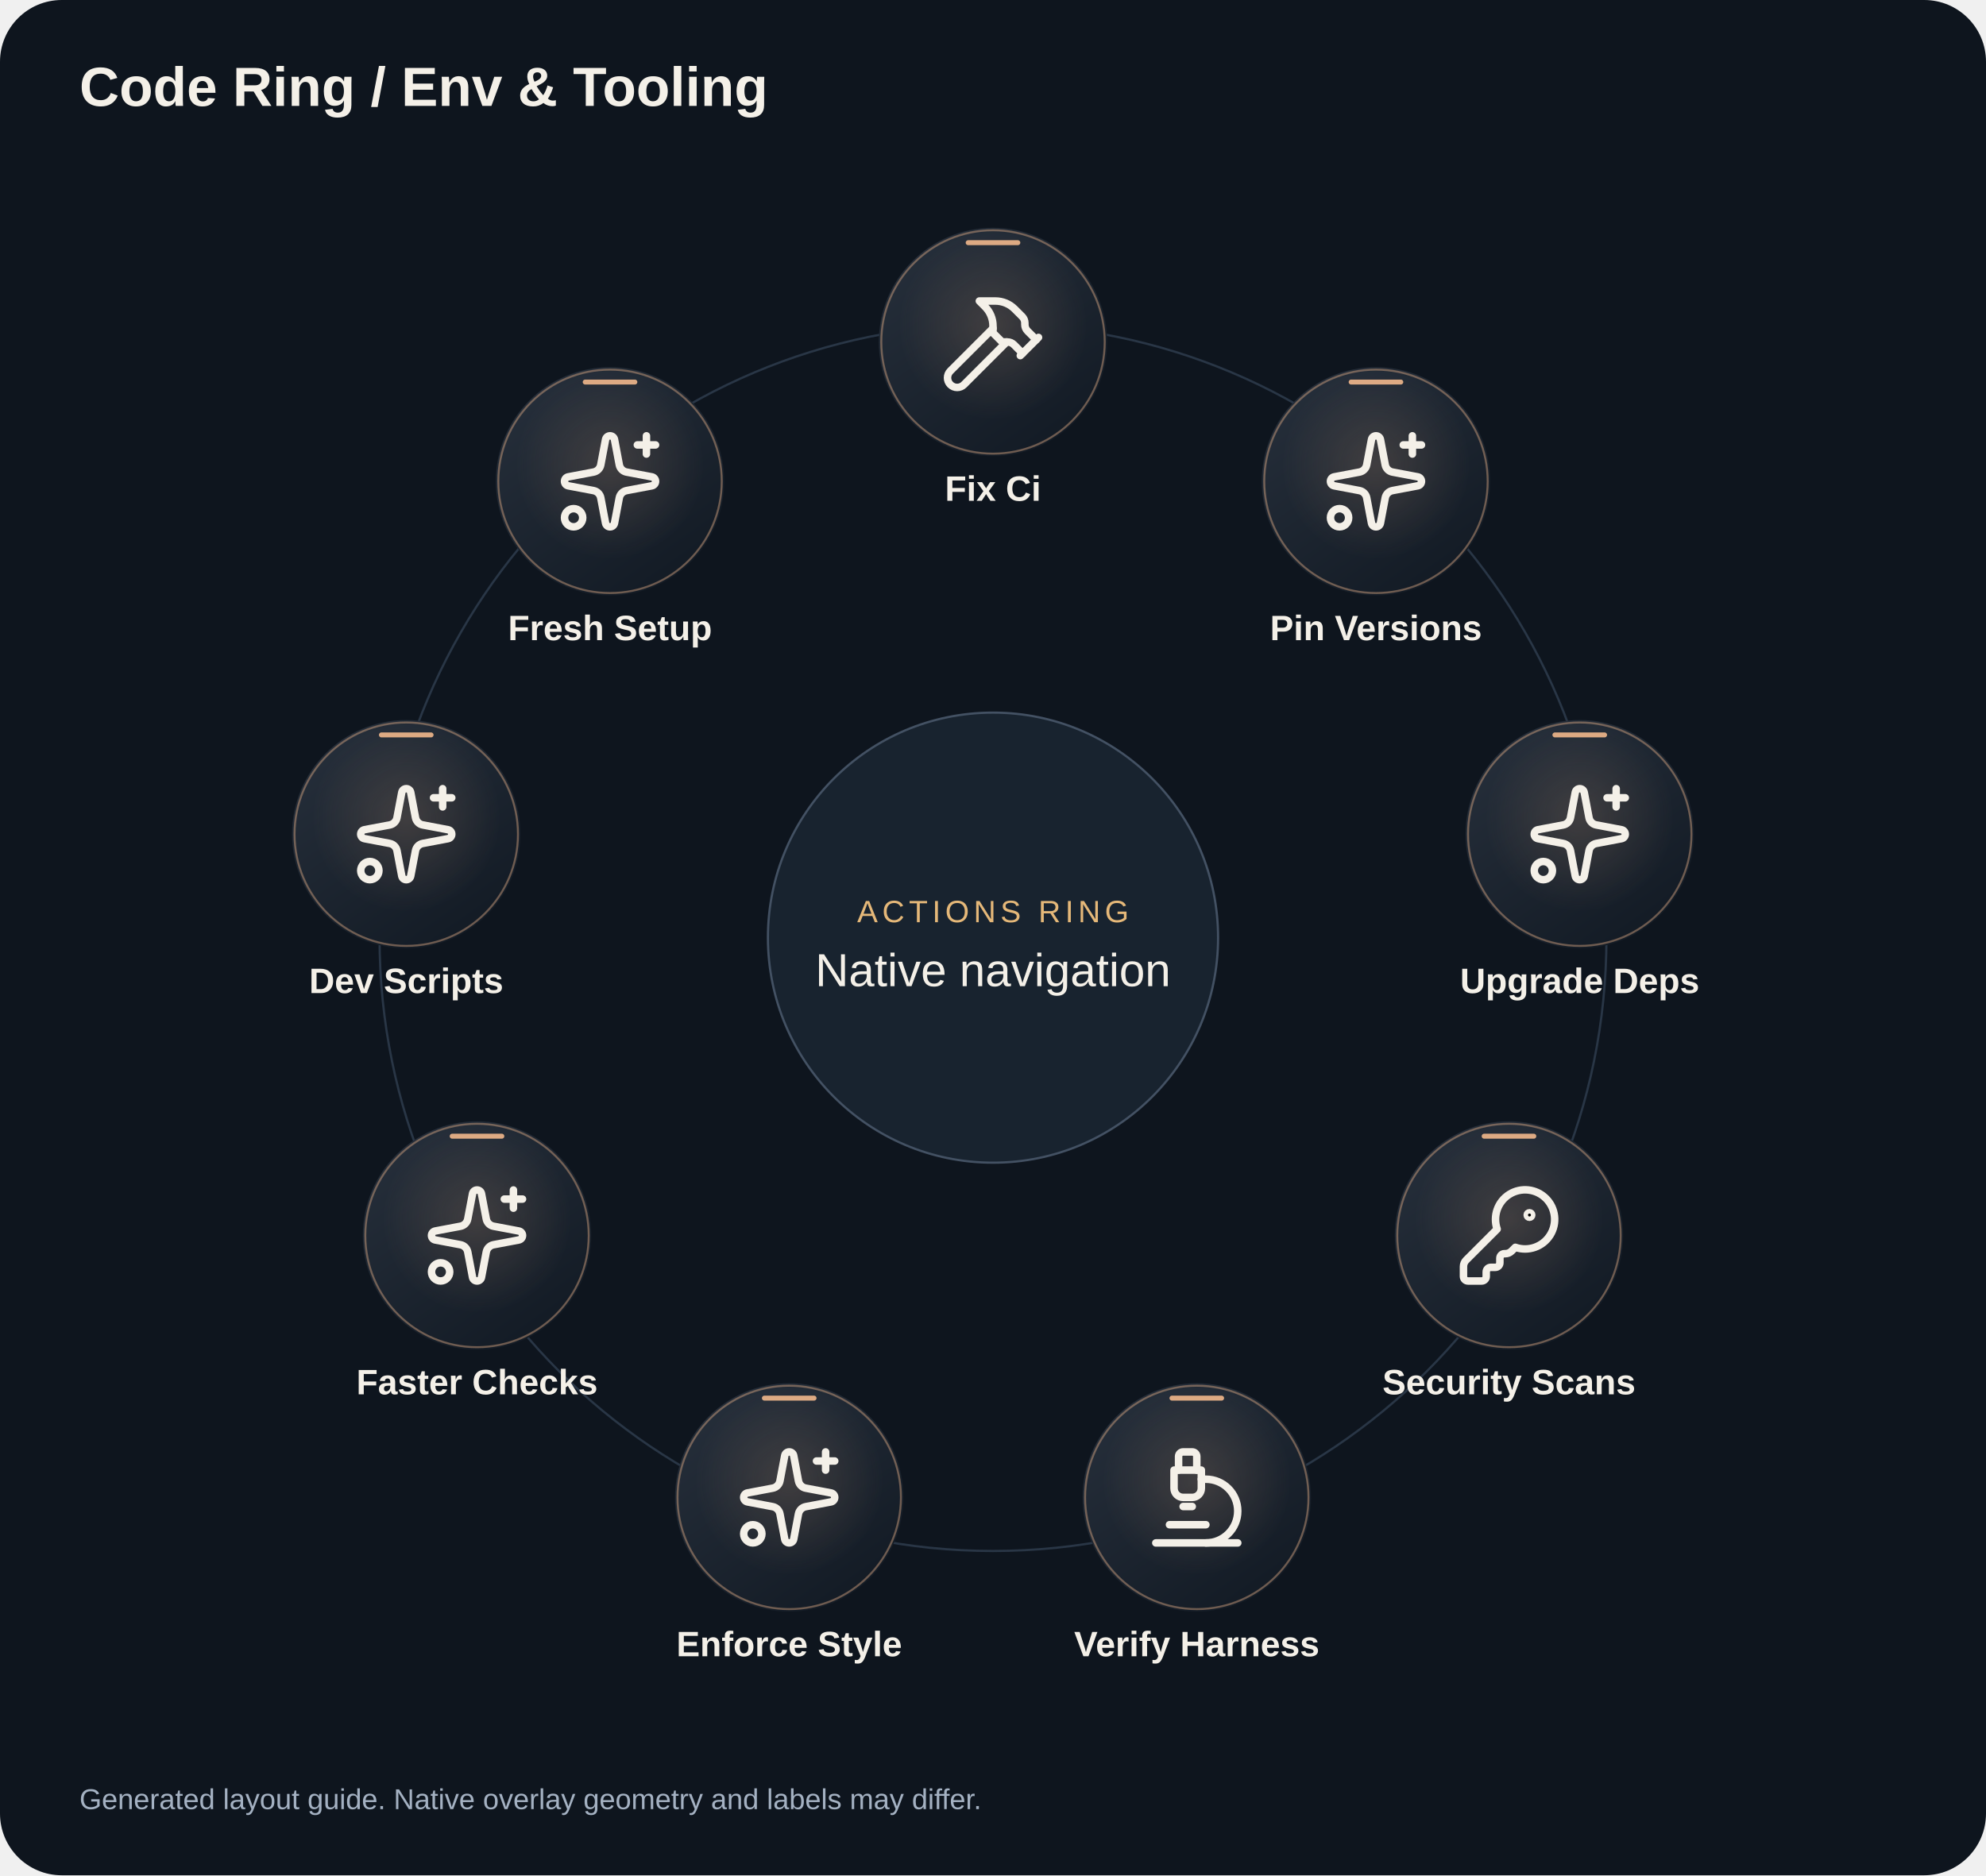
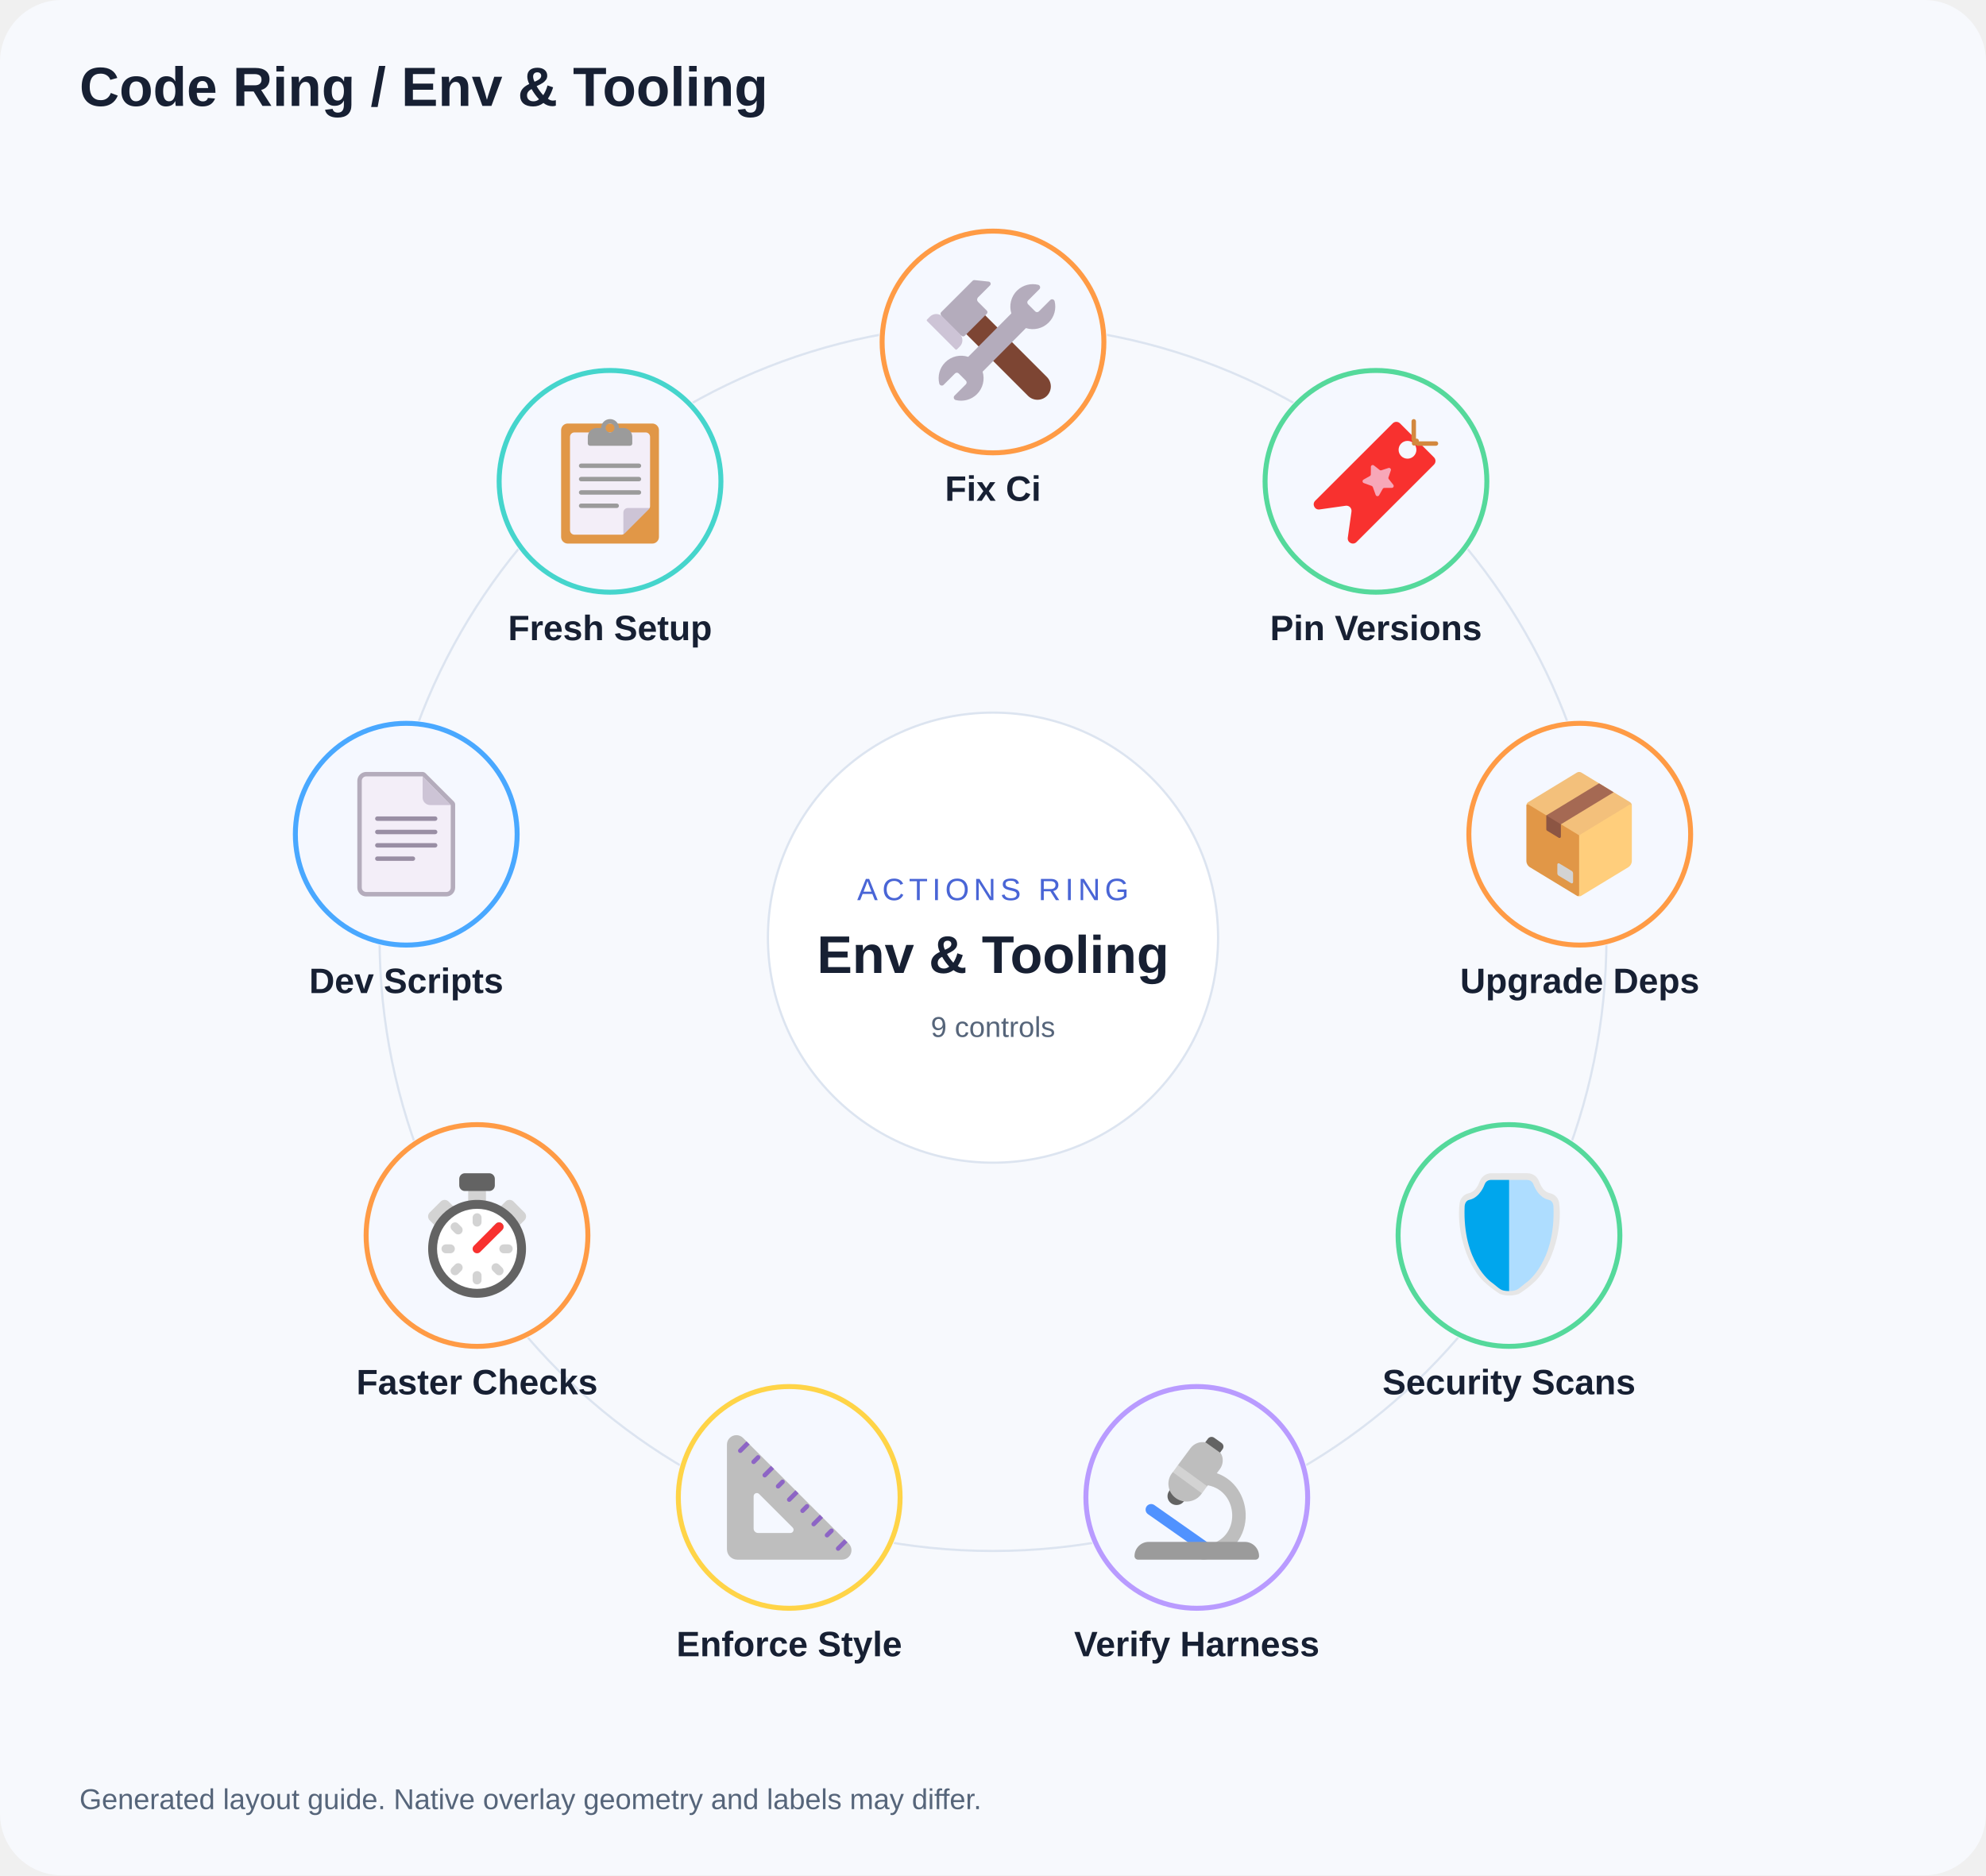
<svg xmlns="http://www.w3.org/2000/svg" width="900" height="850" viewBox="0 0 900 850">
-   <rect width="900" height="850" rx="28" fill="#0E151E" />
-   <text x="36" y="48" fill="#F4F0E8" font-family="Arial,sans-serif" font-size="25" font-weight="700">Code Ring / Env &amp; Tooling</text>
-   <circle cx="450" cy="425" r="278" fill="none" stroke="#293646" />
-   <circle cx="450" cy="425" r="102" fill="#18232F" stroke="#435163" />
-   <text x="450" y="418" text-anchor="middle" fill="#E5B879" font-family="Arial,sans-serif" font-size="14" letter-spacing="2">ACTIONS RING</text>
-   <text x="450" y="447" text-anchor="middle" fill="#F4F0E8" font-family="Arial,sans-serif" font-size="21">Native navigation</text>
+   <rect width="900" height="850" rx="28" fill="#F7F9FD" />
+   <text x="36" y="48" fill="#172033" font-family="Arial,sans-serif" font-size="25" font-weight="700">Code Ring / Env &amp; Tooling</text>
+   <circle cx="450" cy="425" r="278" fill="none" stroke="#DCE4F0" />
+   <circle cx="450" cy="425" r="102" fill="#FFFFFF" stroke="#DCE4F0" />
+   <text x="450" y="408" text-anchor="middle" fill="#4965D6" font-family="Arial,sans-serif" font-size="14" letter-spacing="2">ACTIONS RING</text>
+   <text x="450" y="441" text-anchor="middle" fill="#172033" font-family="Arial,sans-serif" font-size="24" font-weight="600">Env &amp; Tooling</text>
+   <text x="450" y="470" text-anchor="middle" fill="#56657A" font-family="Arial,sans-serif" font-size="13">9 controls</text>
  <g transform="translate(396.00,101.00)">
    <svg width="108" height="108" viewBox="0 0 144 144">
      <svg width="144" height="144" viewBox="0 0 144 144">
-         <defs>
-           <linearGradient id="bg20dfbb92c2" x2=".7" y2="1">
-             <stop stop-color="#28313D" />
-             <stop offset="1" stop-color="#131B25" />
-           </linearGradient>
-           <radialGradient id="light20dfbb92c2">
-             <stop stop-color="#DDAA83" stop-opacity=".18" />
-             <stop offset="1" stop-color="#DDAA83" stop-opacity="0" />
-           </radialGradient>
-         </defs>
-         <circle cx="72" cy="72" r="69" fill="url(#bg20dfbb92c2)" />
-         <g fill="none" stroke="#DDAA83" stroke-opacity=".45" stroke-width="1.2">
-           <circle cx="72" cy="72" r="67.5" />
+         <circle cx="72" cy="72" r="69" fill="#F5F8FF" />
+         <circle cx="72" cy="72" r="67" fill="none" stroke="#FF9B45" stroke-width="3" />
+         <g transform="translate(29 29) scale(2.6875)">
+           <path d="M13.121 8.879L28.122 23.879C29.293 25.05 29.293 26.95 28.122 28.121C26.95 29.293 25.05 29.293 23.879 28.121L8.879 13.121L13.121 8.879Z" fill="#7D4533" />
+           <path d="M11.427 2.23L4.353 9.303C4.158 9.499 4.158 9.815 4.353 10.01L6 13L8.95 14.607C9.145 14.802 9.462 14.802 9.657 14.607L14.607 9.657C14.802 9.462 14.802 9.145 14.607 8.95L12.657 7C12.18 6.52 12.607 6 12.607 6L15.331 3.276C15.628 2.979 15.448 2.469 15.03 2.425L11.834 2.086C11.683 2.07 11.534 2.123 11.427 2.23Z" fill="#B4ACBC" />
+           <path d="M26.32 9.125L28.87 6.575C29.19 6.245 29.75 6.405 29.86 6.855C30.26 8.515 29.82 10.335 28.52 11.635C27.137 13.018 25.15 13.435 23.405 12.879L13.669 22.683C14.195 24.439 13.751 26.426 12.35 27.785C11.05 29.035 9.26 29.465 7.63 29.065C7.18 28.955 7.03 28.395 7.35 28.075L9.9 25.525C10.13 25.295 10.13 24.925 9.9 24.695L8.29 23.085C8.06 22.855 7.69 22.855 7.46 23.085L4.91 25.635C4.59 25.965 4.03 25.805 3.92 25.355C3.52 23.695 3.96 21.875 5.26 20.575C6.656 19.178 8.668 18.767 10.425 19.347L20.127 9.577C19.576 7.809 20.015 5.797 21.43 4.425C22.73 3.175 24.52 2.745 26.15 3.145C26.6 3.255 26.75 3.815 26.43 4.135L23.88 6.685C23.65 6.915 23.65 7.285 23.88 7.515L25.49 9.125C25.72 9.355 26.09 9.355 26.32 9.125Z" fill="#B4ACBC" />
+           <path d="M1.177 11.298C1.079 11.2 1.079 11.042 1.177 10.945L1.82 10.301C2.601 9.52 3.868 9.52 4.649 10.301L8.538 14.19C9.319 14.971 9.319 16.238 8.538 17.019L7.894 17.662C7.797 17.76 7.638 17.76 7.541 17.662L1.177 11.298Z" fill="#CDC4D6" />
        </g>
-         <circle cx="72" cy="62" r="57" fill="url(#light20dfbb92c2)" />
-         <path d="M57 12h30" stroke="#DDAA83" stroke-width="3" stroke-linecap="round" />
-         <g fill="#DDAA83" opacity=".85" />
-         <svg x="39.0" y="39" width="66" height="66" viewBox="0 0 24 24" fill="none" stroke="#F4F0E8" stroke-width="1.65" stroke-linecap="round" stroke-linejoin="round">
-           <path d="m15 12-9.373 9.373a1 1 0 0 1-3.001-3L12 9" />
-           <path d="m18 15 4-4" />
-           <path d="m21.5 11.5-1.914-1.914A2 2 0 0 1 19 8.172v-.344a2 2 0 0 0-.586-1.414l-1.657-1.657A6 6 0 0 0 12.516 3H9l1.243 1.243A6 6 0 0 1 12 8.485V10l2 2h1.172a2 2 0 0 1 1.414.586L18.5 14.5" />
-         </svg>
      </svg>
    </svg>
  </g>
-   <text x="450.00" y="227.00" text-anchor="middle" fill="#F4F0E8" font-family="Arial,sans-serif" font-size="16" font-weight="600">Fix Ci</text>
+   <text x="450.00" y="227.00" text-anchor="middle" fill="#172033" font-family="Arial,sans-serif" font-size="16" font-weight="600">Fix Ci</text>
  <g transform="translate(569.55,164.17)">
    <svg width="108" height="108" viewBox="0 0 144 144">
      <svg width="144" height="144" viewBox="0 0 144 144">
-         <defs>
-           <linearGradient id="bg24f2b60c8c" x2=".7" y2="1">
-             <stop stop-color="#28313D" />
-             <stop offset="1" stop-color="#131B25" />
-           </linearGradient>
-           <radialGradient id="light24f2b60c8c">
-             <stop stop-color="#DDAA83" stop-opacity=".18" />
-             <stop offset="1" stop-color="#DDAA83" stop-opacity="0" />
-           </radialGradient>
-         </defs>
-         <circle cx="72" cy="72" r="69" fill="url(#bg24f2b60c8c)" />
-         <g fill="none" stroke="#DDAA83" stroke-opacity=".45" stroke-width="1.2">
-           <circle cx="72" cy="72" r="67.5" />
+         <circle cx="72" cy="72" r="69" fill="#F5F8FF" />
+         <circle cx="72" cy="72" r="67" fill="none" stroke="#55D99B" stroke-width="3" />
+         <g transform="translate(29 29) scale(2.6875)">
+           <path d="M29.045 10.61C29.495 11.06 29.495 11.79 29.045 12.24L11.615 29.66C10.835 30.44 9.515 29.77 9.665 28.68L10.495 22.79C10.595 22.03 9.955 21.38 9.195 21.49L3.325 22.32C2.225 22.48 1.555 21.15 2.345 20.36L19.765 2.96C20.215 2.51 20.945 2.51 21.395 2.96L29.045 10.61ZM21.675 7.49C20.895 8.27 20.895 9.54 21.675 10.32C22.455 11.1 23.725 11.1 24.505 10.32C25.285 9.54 25.285 8.27 24.505 7.49C23.725 6.71 22.455 6.71 21.675 7.49Z" fill="#F8312F" />
+           <path d="M18.815 15.1L19.345 13.54C19.455 13.21 19.135 12.89 18.805 13L17.225 13.51C17.095 13.56 16.935 13.53 16.825 13.44L15.545 12.43C15.265 12.21 14.855 12.4 14.855 12.76L14.845 14.44C14.845 14.59 14.755 14.73 14.625 14.81L13.205 15.61C12.885 15.79 12.925 16.27 13.265 16.39L15.035 17.03C15.155 17.08 15.255 17.17 15.295 17.29L15.935 19.06C16.065 19.4 16.535 19.44 16.715 19.12L17.515 17.7C17.585 17.56 17.735 17.48 17.885 17.48L19.565 17.47C19.915 17.47 20.115 17.06 19.895 16.78L18.885 15.5C18.795 15.39 18.765 15.24 18.815 15.1Z" fill="#F7A7B8" />
+           <path d="M23.995 6.61V2.5C23.995 2.23 24.225 2 24.495 2C24.775 2 24.995 2.23 24.995 2.5V6.423C25.165 6.366 25.36 6.405 25.495 6.54C25.619 6.664 25.662 6.84 25.623 7H29.495C29.765 7 29.995 7.22 29.995 7.5C29.995 7.77 29.765 8 29.495 8H25.385C25.209 8 25.05 7.907 24.96 7.764L24.905 7.82C24.715 8.01 24.405 8.01 24.215 7.82C24.025 7.63 24.025 7.32 24.215 7.13L24.282 7.062C24.114 6.983 23.995 6.812 23.995 6.61Z" fill="#D3883E" />
        </g>
-         <circle cx="72" cy="62" r="57" fill="url(#light24f2b60c8c)" />
-         <path d="M57 12h30" stroke="#DDAA83" stroke-width="3" stroke-linecap="round" />
-         <g fill="#DDAA83" opacity=".85" />
-         <svg x="39.0" y="39" width="66" height="66" viewBox="0 0 24 24" fill="none" stroke="#F4F0E8" stroke-width="1.65" stroke-linecap="round" stroke-linejoin="round">
-           <path d="M11.017 2.814a1 1 0 0 1 1.966 0l1.051 5.558a2 2 0 0 0 1.594 1.594l5.558 1.051a1 1 0 0 1 0 1.966l-5.558 1.051a2 2 0 0 0-1.594 1.594l-1.051 5.558a1 1 0 0 1-1.966 0l-1.051-5.558a2 2 0 0 0-1.594-1.594l-5.558-1.051a1 1 0 0 1 0-1.966l5.558-1.051a2 2 0 0 0 1.594-1.594z" />
-           <path d="M20 2v4" />
-           <path d="M22 4h-4" />
-           <circle cx="4" cy="20" r="2" />
-         </svg>
      </svg>
    </svg>
  </g>
-   <text x="623.55" y="290.17" text-anchor="middle" fill="#F4F0E8" font-family="Arial,sans-serif" font-size="16" font-weight="600">Pin Versions</text>
+   <text x="623.55" y="290.17" text-anchor="middle" fill="#172033" font-family="Arial,sans-serif" font-size="16" font-weight="600">Pin Versions</text>
  <g transform="translate(661.90,324.11)">
    <svg width="108" height="108" viewBox="0 0 144 144">
      <svg width="144" height="144" viewBox="0 0 144 144">
-         <defs>
-           <linearGradient id="bg24f2b60c8c" x2=".7" y2="1">
-             <stop stop-color="#28313D" />
-             <stop offset="1" stop-color="#131B25" />
-           </linearGradient>
-           <radialGradient id="light24f2b60c8c">
-             <stop stop-color="#DDAA83" stop-opacity=".18" />
-             <stop offset="1" stop-color="#DDAA83" stop-opacity="0" />
-           </radialGradient>
-         </defs>
-         <circle cx="72" cy="72" r="69" fill="url(#bg24f2b60c8c)" />
-         <g fill="none" stroke="#DDAA83" stroke-opacity=".45" stroke-width="1.2">
-           <circle cx="72" cy="72" r="67.5" />
+         <circle cx="72" cy="72" r="69" fill="#F5F8FF" />
+         <circle cx="72" cy="72" r="67" fill="none" stroke="#FF9B45" stroke-width="3" />
+         <g transform="translate(29 29) scale(2.6875)">
+           <path d="M15.35 2.143C15.67 1.952 16.06 1.952 16.37 2.143L27.29 8.783C27.55 8.943 27.71 9.232 27.71 9.533L15.86 17.5L4 9.632V9.533C4 9.232 4.16 8.943 4.42 8.793L15.35 2.143Z" fill="#F3C07B" />
+           <path d="M15.856 16.246L27.216 9.346C27.266 9.317 27.323 9.301 27.381 9.3C27.439 9.299 27.496 9.314 27.546 9.343C27.597 9.372 27.639 9.413 27.668 9.463C27.697 9.513 27.712 9.57 27.712 9.628V21.968C27.712 22.265 27.636 22.558 27.491 22.817C27.345 23.076 27.136 23.293 26.882 23.448L16.242 29.908C16.215 29.923 16.186 29.933 16.155 29.938C16.128 29.946 16.1 29.95 16.072 29.949C15.959 29.981 15.84 29.99 15.723 29.976C15.606 29.962 15.493 29.924 15.39 29.866H15.396L13 19L15.856 16.246Z" fill="#FFCE7C" />
+           <path d="M15.86 29.622V16.252L4.51 9.352C4.28 9.212 4 9.372 4 9.632V21.972C4 22.582 4.32 23.142 4.83 23.452L15.4 29.872C15.6 30.002 15.86 29.852 15.86 29.622Z" fill="#E19747" />
+           <path d="M14.5 26.782V24.822C14.5 24.592 14.38 24.382 14.19 24.262L11.39 22.572C11.2 22.462 10.96 22.592 10.96 22.812V24.772C10.96 25.002 11.08 25.212 11.27 25.332L14.07 27.022C14.26 27.132 14.5 27.002 14.5 26.782Z" fill="#D3D3D3" />
+           <path d="M11.76 16.552V13.762V11.993L8.48 11.773V14.932C8.48 15.033 8.53 15.133 8.62 15.193L11.3 16.823C11.5 16.933 11.76 16.793 11.76 16.552Z" fill="#8C5543" />
+           <path d="M20.34 4.562L8.48 11.773L11.76 13.773L23.62 6.572L20.34 4.562Z" fill="#A56953" />
        </g>
-         <circle cx="72" cy="62" r="57" fill="url(#light24f2b60c8c)" />
-         <path d="M57 12h30" stroke="#DDAA83" stroke-width="3" stroke-linecap="round" />
-         <g fill="#DDAA83" opacity=".85" />
-         <svg x="39.0" y="39" width="66" height="66" viewBox="0 0 24 24" fill="none" stroke="#F4F0E8" stroke-width="1.65" stroke-linecap="round" stroke-linejoin="round">
-           <path d="M11.017 2.814a1 1 0 0 1 1.966 0l1.051 5.558a2 2 0 0 0 1.594 1.594l5.558 1.051a1 1 0 0 1 0 1.966l-5.558 1.051a2 2 0 0 0-1.594 1.594l-1.051 5.558a1 1 0 0 1-1.966 0l-1.051-5.558a2 2 0 0 0-1.594-1.594l-5.558-1.051a1 1 0 0 1 0-1.966l5.558-1.051a2 2 0 0 0 1.594-1.594z" />
-           <path d="M20 2v4" />
-           <path d="M22 4h-4" />
-           <circle cx="4" cy="20" r="2" />
-         </svg>
      </svg>
    </svg>
  </g>
-   <text x="715.90" y="450.11" text-anchor="middle" fill="#F4F0E8" font-family="Arial,sans-serif" font-size="16" font-weight="600">Upgrade Deps</text>
+   <text x="715.90" y="450.11" text-anchor="middle" fill="#172033" font-family="Arial,sans-serif" font-size="16" font-weight="600">Upgrade Deps</text>
  <g transform="translate(629.83,506.00)">
    <svg width="108" height="108" viewBox="0 0 144 144">
      <svg width="144" height="144" viewBox="0 0 144 144">
-         <defs>
-           <linearGradient id="bg5798ddca1a" x2=".7" y2="1">
-             <stop stop-color="#28313D" />
-             <stop offset="1" stop-color="#131B25" />
-           </linearGradient>
-           <radialGradient id="light5798ddca1a">
-             <stop stop-color="#DDAA83" stop-opacity=".18" />
-             <stop offset="1" stop-color="#DDAA83" stop-opacity="0" />
-           </radialGradient>
-         </defs>
-         <circle cx="72" cy="72" r="69" fill="url(#bg5798ddca1a)" />
-         <g fill="none" stroke="#DDAA83" stroke-opacity=".45" stroke-width="1.2">
-           <circle cx="72" cy="72" r="67.5" />
+         <circle cx="72" cy="72" r="69" fill="#F5F8FF" />
+         <circle cx="72" cy="72" r="67" fill="none" stroke="#55D99B" stroke-width="3" />
+         <g transform="translate(29 29) scale(2.6875)">
+           <path d="M12.095 2C11.398 1.985 10.719 2.232 10.195 2.694C9.359 3.444 9.472 4.161 8.725 5.215C8.516 5.552 8.24 5.842 7.915 6.069C7.589 6.295 7.221 6.452 6.833 6.53L6.804 6.537C6.279 6.682 5.812 6.987 5.467 7.409C5.123 7.831 4.918 8.35 4.882 8.893C4.233 13.982 5.982 21.893 10.204 26.224C11.355 27.317 12.611 28.294 13.953 29.143C15.332 29.619 16.832 29.619 18.212 29.143C19.568 28.305 20.831 27.325 21.982 26.221C26.069 22.029 27.965 14.083 27.303 8.89C27.272 8.34 27.066 7.814 26.715 7.389C26.364 6.964 25.887 6.662 25.353 6.527C24.964 6.449 24.596 6.292 24.27 6.065C23.945 5.839 23.669 5.549 23.461 5.212C22.785 4.258 22.794 3.412 21.989 2.691C21.466 2.23 20.788 1.982 20.09 1.997L12.095 2Z" fill="#E6E6E6" />
+           <path d="M20.009 3.5H16L12.786 15.919L16 28.5C18 28.5 18 28 20 26.5C20 26.5 26.5 22 26 9.5C26 9.5 26.002 8.25 25 8C22.5 7.5 21.5 4.5 21.5 4.5C21.368 4.166 21 3.5 20.009 3.5Z" fill="#AEDDFF" />
+           <path d="M12.019 3.5H16.027V28.5C14.027 28.5 14.027 28 12.027 26.5C12.027 26.5 5.527 22 6.027 9.5C6.027 9.5 6.025 8.25 7.027 8C9.527 7.5 10.527 4.5 10.527 4.5C10.659 4.166 11.027 3.5 12.019 3.5Z" fill="#00A6ED" />
        </g>
-         <circle cx="72" cy="62" r="57" fill="url(#light5798ddca1a)" />
-         <path d="M57 12h30" stroke="#DDAA83" stroke-width="3" stroke-linecap="round" />
-         <g fill="#DDAA83" opacity=".85" />
-         <svg x="39.0" y="39" width="66" height="66" viewBox="0 0 24 24" fill="none" stroke="#F4F0E8" stroke-width="1.65" stroke-linecap="round" stroke-linejoin="round">
-           <path d="M2.586 17.414A2 2 0 0 0 2 18.828V21a1 1 0 0 0 1 1h3a1 1 0 0 0 1-1v-1a1 1 0 0 1 1-1h1a1 1 0 0 0 1-1v-1a1 1 0 0 1 1-1h.172a2 2 0 0 0 1.414-.586l.814-.814a6.5 6.5 0 1 0-4-4z" />
-           <circle cx="16.5" cy="7.5" r=".5" fill="currentColor" />
-         </svg>
      </svg>
    </svg>
  </g>
-   <text x="683.83" y="632.00" text-anchor="middle" fill="#F4F0E8" font-family="Arial,sans-serif" font-size="16" font-weight="600">Security Scans</text>
+   <text x="683.83" y="632.00" text-anchor="middle" fill="#172033" font-family="Arial,sans-serif" font-size="16" font-weight="600">Security Scans</text>
  <g transform="translate(488.35,624.72)">
    <svg width="108" height="108" viewBox="0 0 144 144">
      <svg width="144" height="144" viewBox="0 0 144 144">
-         <defs>
-           <linearGradient id="bg5279a2e876" x2=".7" y2="1">
-             <stop stop-color="#28313D" />
-             <stop offset="1" stop-color="#131B25" />
-           </linearGradient>
-           <radialGradient id="light5279a2e876">
-             <stop stop-color="#DDAA83" stop-opacity=".18" />
-             <stop offset="1" stop-color="#DDAA83" stop-opacity="0" />
-           </radialGradient>
-         </defs>
-         <circle cx="72" cy="72" r="69" fill="url(#bg5279a2e876)" />
-         <g fill="none" stroke="#DDAA83" stroke-opacity=".45" stroke-width="1.2">
-           <circle cx="72" cy="72" r="67.5" />
+         <circle cx="72" cy="72" r="69" fill="#F5F8FF" />
+         <circle cx="72" cy="72" r="67" fill="none" stroke="#B99BFF" stroke-width="3" />
+         <g transform="translate(29 29) scale(2.6875)">
+           <path d="M4.718 18.023C5.115 17.458 5.895 17.322 6.46 17.718L18.532 26.194L17.095 28.241L5.023 19.765C4.458 19.369 4.322 18.588 4.718 18.023Z" fill="#5092FF" />
+           <path d="M18.501 2.803C18.83 2.36 19.462 2.26 19.911 2.58L21.584 3.771C22.034 4.092 22.132 4.711 21.803 5.155L13.11 16.881C12.444 17.78 11.164 17.983 10.252 17.334C9.341 16.684 9.142 15.429 9.808 14.53L18.501 2.803Z" fill="#636363" />
+           <path d="M18.047 3.666C16.838 3.314 15.38 3.861 14.597 4.917L11.775 8.724L12 10L10.602 10.306L10.399 10.581C9.074 12.368 9.478 14.869 11.302 16.168C13.125 17.466 15.678 17.07 17.003 15.283L17.162 15.068L17 13.5H18.324L18.488 13.279C21.992 13.93 23.868 16.851 23.963 19.855C24.015 21.504 23.521 23.131 22.481 24.39C21.454 25.633 19.811 26.619 17.379 26.849C16.545 26.928 15.93 27.696 16.006 28.564C16.082 29.433 16.82 30.073 17.654 29.994C20.783 29.697 23.185 28.38 24.78 26.449C26.362 24.534 27.069 22.114 26.995 19.751C26.872 15.856 24.606 11.984 20.505 10.559L21.201 9.62C21.984 8.563 22.064 7.035 21.349 6.017L18.047 3.666Z" fill="#BEBEBE" />
+           <path d="M2 29.2C2 27.433 3.433 26 5.2 26H26.8C28.567 26 30 27.433 30 29.2C30 29.642 29.642 30 29.2 30H2.8C2.358 30 2 29.642 2 29.2Z" fill="#9B9B9B" />
+           <path d="M11.776 8.709L18.334 13.475L17.159 15.093L10.6 10.328L11.776 8.709Z" fill="#D3D3D3" />
        </g>
-         <circle cx="72" cy="62" r="57" fill="url(#light5279a2e876)" />
-         <path d="M57 12h30" stroke="#DDAA83" stroke-width="3" stroke-linecap="round" />
-         <g fill="#DDAA83" opacity=".85" />
-         <svg x="39.0" y="39" width="66" height="66" viewBox="0 0 24 24" fill="none" stroke="#F4F0E8" stroke-width="1.65" stroke-linecap="round" stroke-linejoin="round">
-           <path d="M6 18h8" />
-           <path d="M3 22h18" />
-           <path d="M14 22a7 7 0 1 0 0-14h-1" />
-           <path d="M9 14h2" />
-           <path d="M9 12a2 2 0 0 1-2-2V6h6v4a2 2 0 0 1-2 2Z" />
-           <path d="M12 6V3a1 1 0 0 0-1-1H9a1 1 0 0 0-1 1v3" />
-         </svg>
      </svg>
    </svg>
  </g>
-   <text x="542.35" y="750.72" text-anchor="middle" fill="#F4F0E8" font-family="Arial,sans-serif" font-size="16" font-weight="600">Verify Harness</text>
+   <text x="542.35" y="750.72" text-anchor="middle" fill="#172033" font-family="Arial,sans-serif" font-size="16" font-weight="600">Verify Harness</text>
  <g transform="translate(303.65,624.72)">
    <svg width="108" height="108" viewBox="0 0 144 144">
      <svg width="144" height="144" viewBox="0 0 144 144">
-         <defs>
-           <linearGradient id="bg24f2b60c8c" x2=".7" y2="1">
-             <stop stop-color="#28313D" />
-             <stop offset="1" stop-color="#131B25" />
-           </linearGradient>
-           <radialGradient id="light24f2b60c8c">
-             <stop stop-color="#DDAA83" stop-opacity=".18" />
-             <stop offset="1" stop-color="#DDAA83" stop-opacity="0" />
-           </radialGradient>
-         </defs>
-         <circle cx="72" cy="72" r="69" fill="url(#bg24f2b60c8c)" />
-         <g fill="none" stroke="#DDAA83" stroke-opacity=".45" stroke-width="1.2">
-           <circle cx="72" cy="72" r="67.5" />
+         <circle cx="72" cy="72" r="69" fill="#F5F8FF" />
+         <circle cx="72" cy="72" r="67" fill="none" stroke="#FFD447" stroke-width="3" />
+         <g transform="translate(29 29) scale(2.6875)">
+           <path d="M2 27.667V4.121C2 2.95 2.95 2 4.121 2C4.684 2 5.223 2.224 5.621 2.621L29.379 26.379C29.776 26.776 30 27.316 30 27.879C30 29.05 29.05 30 27.879 30H4.333C3.045 30 2 28.955 2 27.667ZM9 24H16.262C16.903 24 17.224 23.224 16.771 22.771L9.229 15.229C8.776 14.775 8 15.097 8 15.738V23C8 23.552 8.448 24 9 24Z" fill="#BEBEBE" />
+           <path d="M28.391 25.391L29.109 26.11L27.359 27.86C27.161 28.058 26.839 28.058 26.641 27.86C26.442 27.661 26.442 27.339 26.641 27.141L28.391 25.391Z" fill="#8D65C5" />
+           <path d="M22.891 19.891L23.609 20.61L21.859 22.36C21.661 22.558 21.339 22.558 21.141 22.36C20.942 22.161 20.942 21.839 21.141 21.641L22.891 19.891Z" fill="#8D65C5" />
+           <path d="M17.391 14.391L18.109 15.11L16.359 16.86C16.161 17.058 15.839 17.058 15.641 16.86C15.442 16.661 15.442 16.339 15.641 16.141L17.391 14.391Z" fill="#8D65C5" />
+           <path d="M11.891 8.891L12.609 9.609L10.859 11.36C10.661 11.558 10.339 11.558 10.141 11.36C9.942 11.161 9.942 10.839 10.141 10.641L11.891 8.891Z" fill="#8D65C5" />
+           <path d="M7.109 4.109L5.359 5.859C5.161 6.058 4.839 6.058 4.641 5.859C4.442 5.661 4.442 5.339 4.641 5.141L6.391 3.391L7.109 4.109Z" fill="#8D65C5" />
+           <path d="M9.359 7.359C9.558 7.161 9.558 6.839 9.359 6.641C9.161 6.442 8.839 6.442 8.641 6.641L7.641 7.641C7.442 7.839 7.442 8.161 7.641 8.359C7.839 8.558 8.161 8.558 8.359 8.359L9.359 7.359Z" fill="#8D65C5" />
+           <path d="M14.859 12.86C15.058 12.661 15.058 12.339 14.859 12.141C14.661 11.942 14.339 11.942 14.141 12.141L13.141 13.141C12.942 13.339 12.942 13.661 13.141 13.86C13.339 14.058 13.661 14.058 13.859 13.86L14.859 12.86Z" fill="#8D65C5" />
+           <path d="M20.359 18.36C20.558 18.161 20.558 17.839 20.359 17.641C20.161 17.442 19.839 17.442 19.641 17.641L18.641 18.641C18.442 18.839 18.442 19.161 18.641 19.36C18.839 19.558 19.161 19.558 19.359 19.36L20.359 18.36Z" fill="#8D65C5" />
+           <path d="M25.859 23.86C26.058 23.661 26.058 23.339 25.859 23.141C25.661 22.942 25.339 22.942 25.141 23.141L24.141 24.141C23.942 24.339 23.942 24.661 24.141 24.86C24.339 25.058 24.661 25.058 24.859 24.86L25.859 23.86Z" fill="#8D65C5" />
        </g>
-         <circle cx="72" cy="62" r="57" fill="url(#light24f2b60c8c)" />
-         <path d="M57 12h30" stroke="#DDAA83" stroke-width="3" stroke-linecap="round" />
-         <g fill="#DDAA83" opacity=".85" />
-         <svg x="39.0" y="39" width="66" height="66" viewBox="0 0 24 24" fill="none" stroke="#F4F0E8" stroke-width="1.65" stroke-linecap="round" stroke-linejoin="round">
-           <path d="M11.017 2.814a1 1 0 0 1 1.966 0l1.051 5.558a2 2 0 0 0 1.594 1.594l5.558 1.051a1 1 0 0 1 0 1.966l-5.558 1.051a2 2 0 0 0-1.594 1.594l-1.051 5.558a1 1 0 0 1-1.966 0l-1.051-5.558a2 2 0 0 0-1.594-1.594l-5.558-1.051a1 1 0 0 1 0-1.966l5.558-1.051a2 2 0 0 0 1.594-1.594z" />
-           <path d="M20 2v4" />
-           <path d="M22 4h-4" />
-           <circle cx="4" cy="20" r="2" />
-         </svg>
      </svg>
    </svg>
  </g>
-   <text x="357.65" y="750.72" text-anchor="middle" fill="#F4F0E8" font-family="Arial,sans-serif" font-size="16" font-weight="600">Enforce Style</text>
+   <text x="357.65" y="750.72" text-anchor="middle" fill="#172033" font-family="Arial,sans-serif" font-size="16" font-weight="600">Enforce Style</text>
  <g transform="translate(162.17,506.00)">
    <svg width="108" height="108" viewBox="0 0 144 144">
      <svg width="144" height="144" viewBox="0 0 144 144">
-         <defs>
-           <linearGradient id="bg24f2b60c8c" x2=".7" y2="1">
-             <stop stop-color="#28313D" />
-             <stop offset="1" stop-color="#131B25" />
-           </linearGradient>
-           <radialGradient id="light24f2b60c8c">
-             <stop stop-color="#DDAA83" stop-opacity=".18" />
-             <stop offset="1" stop-color="#DDAA83" stop-opacity="0" />
-           </radialGradient>
-         </defs>
-         <circle cx="72" cy="72" r="69" fill="url(#bg24f2b60c8c)" />
-         <g fill="none" stroke="#DDAA83" stroke-opacity=".45" stroke-width="1.2">
-           <circle cx="72" cy="72" r="67.5" />
+         <circle cx="72" cy="72" r="69" fill="#F5F8FF" />
+         <circle cx="72" cy="72" r="67" fill="none" stroke="#FF9B45" stroke-width="3" />
+         <g transform="translate(29 29) scale(2.6875)">
+           <path d="M18.015 6L16.015 5L14.015 6V9H18.015V6ZM10.645 11.19L8.195 13.64C7.695 14.14 6.895 14.14 6.405 13.64L5.375 12.61C4.875 12.11 4.875 11.31 5.375 10.82L7.825 8.37C8.325 7.87 9.125 7.87 9.615 8.37L10.655 9.41C11.145 9.89 11.145 10.7 10.645 11.19ZM23.825 13.64L21.375 11.19C20.875 10.7 20.875 9.89 21.375 9.4L22.415 8.36C22.905 7.86 23.705 7.86 24.205 8.36L26.655 10.81C27.155 11.3 27.155 12.1 26.655 12.6L25.615 13.64C25.125 14.14 24.325 14.14 23.825 13.64Z" fill="#D3D3D3" />
+           <path d="M13.275 6H18.745C19.445 6 20.015 5.43 20.005 4.73V3.27C20.005 2.57 19.435 2 18.735 2H13.275C12.575 2 12.015 2.57 12.005 3.27V4.73C12.005 5.43 12.575 6 13.275 6ZM27.015 19C27.015 25.075 22.09 30 16.015 30C9.94 30 5.015 25.075 5.015 19C5.015 12.925 9.94 8 16.015 8C22.09 8 27.015 12.925 27.015 19Z" fill="#636363" />
+           <path d="M16.015 28C20.986 28 25.015 23.971 25.015 19C25.015 14.029 20.986 10 16.015 10C11.044 10 7.015 14.029 7.015 19C7.015 23.971 11.044 28 16.015 28Z" fill="white" />
+           <path d="M19.545 14.05L20.255 13.34C20.645 12.95 21.275 12.95 21.665 13.34C22.055 13.73 22.055 14.36 21.665 14.75L20.955 15.46C20.565 15.85 19.935 15.85 19.545 15.46C19.155 15.08 19.155 14.44 19.545 14.05Z" fill="#9B9B9B" />
+           <path d="M15.015 13V12C15.015 11.45 15.465 11 16.015 11C16.565 11 17.015 11.45 17.015 12V13C17.015 13.55 16.565 14 16.015 14C15.455 14 15.015 13.55 15.015 13ZM15.015 26V25C15.015 24.45 15.465 24 16.015 24C16.565 24 17.015 24.45 17.015 25V26C17.015 26.55 16.565 27 16.015 27C15.455 27 15.015 26.55 15.015 26ZM23.015 18H22.015C21.455 18 21.015 18.45 21.015 19C21.015 19.55 21.465 20 22.015 20H23.015C23.565 20 24.015 19.55 24.015 19C24.015 18.45 23.565 18 23.015 18ZM9.015 18H10.015C10.565 18 11.015 18.45 11.015 19C11.015 19.55 10.565 20 10.015 20H9.015C8.465 20 8.015 19.55 8.015 19C8.015 18.45 8.455 18 9.015 18ZM21.675 23.25L20.965 22.54C20.565 22.15 19.935 22.15 19.555 22.54C19.165 22.93 19.165 23.56 19.555 23.95L20.265 24.66C20.655 25.05 21.285 25.05 21.675 24.66C22.065 24.27 22.065 23.64 21.675 23.25ZM11.765 13.35L12.475 14.06C12.865 14.45 12.865 15.08 12.475 15.47C12.085 15.86 11.455 15.86 11.065 15.47L10.355 14.76C9.965 14.37 9.965 13.74 10.355 13.35C10.745 12.95 11.375 12.95 11.765 13.35ZM11.065 22.53L10.355 23.24C9.965 23.64 9.965 24.27 10.355 24.65C10.745 25.04 11.375 25.04 11.765 24.65L12.475 23.94C12.865 23.55 12.865 22.92 12.475 22.53C12.085 22.14 11.455 22.14 11.065 22.53Z" fill="#D3D3D3" />
+           <path d="M15.305 19.71C14.915 19.32 14.915 18.69 15.305 18.3L20.255 13.35C20.645 12.96 21.275 12.96 21.665 13.35C22.055 13.74 22.055 14.37 21.665 14.76L16.715 19.71C16.325 20.1 15.695 20.1 15.305 19.71Z" fill="#F8312F" />
        </g>
-         <circle cx="72" cy="62" r="57" fill="url(#light24f2b60c8c)" />
-         <path d="M57 12h30" stroke="#DDAA83" stroke-width="3" stroke-linecap="round" />
-         <g fill="#DDAA83" opacity=".85" />
-         <svg x="39.0" y="39" width="66" height="66" viewBox="0 0 24 24" fill="none" stroke="#F4F0E8" stroke-width="1.65" stroke-linecap="round" stroke-linejoin="round">
-           <path d="M11.017 2.814a1 1 0 0 1 1.966 0l1.051 5.558a2 2 0 0 0 1.594 1.594l5.558 1.051a1 1 0 0 1 0 1.966l-5.558 1.051a2 2 0 0 0-1.594 1.594l-1.051 5.558a1 1 0 0 1-1.966 0l-1.051-5.558a2 2 0 0 0-1.594-1.594l-5.558-1.051a1 1 0 0 1 0-1.966l5.558-1.051a2 2 0 0 0 1.594-1.594z" />
-           <path d="M20 2v4" />
-           <path d="M22 4h-4" />
-           <circle cx="4" cy="20" r="2" />
-         </svg>
      </svg>
    </svg>
  </g>
-   <text x="216.17" y="632.00" text-anchor="middle" fill="#F4F0E8" font-family="Arial,sans-serif" font-size="16" font-weight="600">Faster Checks</text>
+   <text x="216.17" y="632.00" text-anchor="middle" fill="#172033" font-family="Arial,sans-serif" font-size="16" font-weight="600">Faster Checks</text>
  <g transform="translate(130.10,324.11)">
    <svg width="108" height="108" viewBox="0 0 144 144">
      <svg width="144" height="144" viewBox="0 0 144 144">
-         <defs>
-           <linearGradient id="bg24f2b60c8c" x2=".7" y2="1">
-             <stop stop-color="#28313D" />
-             <stop offset="1" stop-color="#131B25" />
-           </linearGradient>
-           <radialGradient id="light24f2b60c8c">
-             <stop stop-color="#DDAA83" stop-opacity=".18" />
-             <stop offset="1" stop-color="#DDAA83" stop-opacity="0" />
-           </radialGradient>
-         </defs>
-         <circle cx="72" cy="72" r="69" fill="url(#bg24f2b60c8c)" />
-         <g fill="none" stroke="#DDAA83" stroke-opacity=".45" stroke-width="1.2">
-           <circle cx="72" cy="72" r="67.5" />
+         <circle cx="72" cy="72" r="69" fill="#F5F8FF" />
+         <circle cx="72" cy="72" r="67" fill="none" stroke="#49A8FF" stroke-width="3" />
+         <g transform="translate(29 29) scale(2.6875)">
+           <path d="M20.343 2.293C20.156 2.105 19.901 2 19.636 2H7C5.895 2 5 2.895 5 4V28C5 29.105 5.895 30 7 30H25C26.105 30 27 29.105 27 28V9.364C27 9.099 26.895 8.844 26.707 8.657L20.343 2.293Z" fill="#B4ACBC" />
+           <path d="M19.682 3L7 3C6.448 3 6 3.448 6 4V28C6 28.552 6.448 29 7 29L25 29C25.552 29 26 28.552 26 28V9.453L19.682 3Z" fill="#F3EEF8" />
+           <path d="M9.5 12H22.5C22.776 12 23 12.224 23 12.5C23 12.776 22.776 13 22.5 13H9.5C9.224 13 9 12.776 9 12.5C9 12.224 9.224 12 9.5 12ZM9.5 15C9.224 15 9 15.224 9 15.5C9 15.776 9.224 16 9.5 16H22.5C22.776 16 23 15.776 23 15.5C23 15.224 22.776 15 22.5 15H9.5ZM9 18.5C9 18.224 9.224 18 9.5 18H22.5C22.776 18 23 18.224 23 18.5C23 18.776 22.776 19 22.5 19H9.5C9.224 19 9 18.776 9 18.5ZM9.5 21C9.224 21 9 21.224 9 21.5C9 21.776 9.224 22 9.5 22H17.5C17.776 22 18 21.776 18 21.5C18 21.224 17.776 21 17.5 21H9.5Z" fill="#998EA4" />
+           <path d="M26 9.453H21.389C20.446 9.453 19.682 8.689 19.682 7.746V3L26 9.453Z" fill="#CDC4D6" />
        </g>
-         <circle cx="72" cy="62" r="57" fill="url(#light24f2b60c8c)" />
-         <path d="M57 12h30" stroke="#DDAA83" stroke-width="3" stroke-linecap="round" />
-         <g fill="#DDAA83" opacity=".85" />
-         <svg x="39.0" y="39" width="66" height="66" viewBox="0 0 24 24" fill="none" stroke="#F4F0E8" stroke-width="1.65" stroke-linecap="round" stroke-linejoin="round">
-           <path d="M11.017 2.814a1 1 0 0 1 1.966 0l1.051 5.558a2 2 0 0 0 1.594 1.594l5.558 1.051a1 1 0 0 1 0 1.966l-5.558 1.051a2 2 0 0 0-1.594 1.594l-1.051 5.558a1 1 0 0 1-1.966 0l-1.051-5.558a2 2 0 0 0-1.594-1.594l-5.558-1.051a1 1 0 0 1 0-1.966l5.558-1.051a2 2 0 0 0 1.594-1.594z" />
-           <path d="M20 2v4" />
-           <path d="M22 4h-4" />
-           <circle cx="4" cy="20" r="2" />
-         </svg>
      </svg>
    </svg>
  </g>
-   <text x="184.10" y="450.11" text-anchor="middle" fill="#F4F0E8" font-family="Arial,sans-serif" font-size="16" font-weight="600">Dev Scripts</text>
+   <text x="184.10" y="450.11" text-anchor="middle" fill="#172033" font-family="Arial,sans-serif" font-size="16" font-weight="600">Dev Scripts</text>
  <g transform="translate(222.45,164.17)">
    <svg width="108" height="108" viewBox="0 0 144 144">
      <svg width="144" height="144" viewBox="0 0 144 144">
-         <defs>
-           <linearGradient id="bg24f2b60c8c" x2=".7" y2="1">
-             <stop stop-color="#28313D" />
-             <stop offset="1" stop-color="#131B25" />
-           </linearGradient>
-           <radialGradient id="light24f2b60c8c">
-             <stop stop-color="#DDAA83" stop-opacity=".18" />
-             <stop offset="1" stop-color="#DDAA83" stop-opacity="0" />
-           </radialGradient>
-         </defs>
-         <circle cx="72" cy="72" r="69" fill="url(#bg24f2b60c8c)" />
-         <g fill="none" stroke="#DDAA83" stroke-opacity=".45" stroke-width="1.2">
-           <circle cx="72" cy="72" r="67.5" />
+         <circle cx="72" cy="72" r="69" fill="#F5F8FF" />
+         <circle cx="72" cy="72" r="67" fill="none" stroke="#45D5CC" stroke-width="3" />
+         <g transform="translate(29 29) scale(2.6875)">
+           <path d="M5 4.5C5 3.672 5.672 3 6.5 3H25.5C26.328 3 27 3.672 27 4.5V28.5C27 29.328 26.328 30 25.5 30H6.5C5.672 30 5 29.328 5 28.5V4.5Z" fill="#E19747" />
+           <path d="M25 6C25 5.448 24.552 5 24 5H8C7.448 5 7 5.448 7 6V27C7 27.552 7.448 28 8 28H18.586C18.733 28 18.876 27.968 19.007 27.907L19.328 27.124L19.96 23.038L24.417 22.255L24.906 22.008C24.968 21.877 25 21.733 25 21.586V6Z" fill="#F3EEF8" />
+           <path d="M24.91 22H20C19.448 22 19 22.448 19 23V27.91C19.108 27.861 19.207 27.793 19.293 27.707L24.707 22.293C24.793 22.207 24.861 22.108 24.91 22Z" fill="#CDC4D6" />
+           <path d="M18 4C18 2.895 17.105 2 16 2C14.895 2 14 2.895 14 4H13C11.895 4 11 4.895 11 6V7.5C11 7.776 11.224 8 11.5 8H20.5C20.776 8 21 7.776 21 7.5V6C21 4.895 20.105 4 19 4H18ZM17 4C17 4.552 16.552 5 16 5C15.448 5 15 4.552 15 4C15 3.448 15.448 3 16 3C16.552 3 17 3.448 17 4Z" fill="#9B9B9B" />
+           <path d="M9 12.5C9 12.224 9.224 12 9.5 12H22.5C22.776 12 23 12.224 23 12.5C23 12.776 22.776 13 22.5 13H9.5C9.224 13 9 12.776 9 12.5Z" fill="#9B9B9B" />
+           <path d="M9 15.5C9 15.224 9.224 15 9.5 15H22.5C22.776 15 23 15.224 23 15.5C23 15.776 22.776 16 22.5 16H9.5C9.224 16 9 15.776 9 15.5Z" fill="#9B9B9B" />
+           <path d="M9.5 18C9.224 18 9 18.224 9 18.5C9 18.776 9.224 19 9.5 19H22.5C22.776 19 23 18.776 23 18.5C23 18.224 22.776 18 22.5 18H9.5Z" fill="#9B9B9B" />
+           <path d="M9 21.5C9 21.224 9.224 21 9.5 21H17.5C17.776 21 18 21.224 18 21.5C18 21.776 17.776 22 17.5 22H9.5C9.224 22 9 21.776 9 21.5Z" fill="#9B9B9B" />
        </g>
-         <circle cx="72" cy="62" r="57" fill="url(#light24f2b60c8c)" />
-         <path d="M57 12h30" stroke="#DDAA83" stroke-width="3" stroke-linecap="round" />
-         <g fill="#DDAA83" opacity=".85" />
-         <svg x="39.0" y="39" width="66" height="66" viewBox="0 0 24 24" fill="none" stroke="#F4F0E8" stroke-width="1.65" stroke-linecap="round" stroke-linejoin="round">
-           <path d="M11.017 2.814a1 1 0 0 1 1.966 0l1.051 5.558a2 2 0 0 0 1.594 1.594l5.558 1.051a1 1 0 0 1 0 1.966l-5.558 1.051a2 2 0 0 0-1.594 1.594l-1.051 5.558a1 1 0 0 1-1.966 0l-1.051-5.558a2 2 0 0 0-1.594-1.594l-5.558-1.051a1 1 0 0 1 0-1.966l5.558-1.051a2 2 0 0 0 1.594-1.594z" />
-           <path d="M20 2v4" />
-           <path d="M22 4h-4" />
-           <circle cx="4" cy="20" r="2" />
-         </svg>
      </svg>
    </svg>
  </g>
-   <text x="276.45" y="290.17" text-anchor="middle" fill="#F4F0E8" font-family="Arial,sans-serif" font-size="16" font-weight="600">Fresh Setup</text>
-   <text x="36" y="820" fill="#A4B1C2" font-family="Arial,sans-serif" font-size="13">Generated layout guide. Native overlay geometry and labels may differ.</text>
+   <text x="276.45" y="290.17" text-anchor="middle" fill="#172033" font-family="Arial,sans-serif" font-size="16" font-weight="600">Fresh Setup</text>
+   <text x="36" y="820" fill="#56657A" font-family="Arial,sans-serif" font-size="13">Generated layout guide. Native overlay geometry and labels may differ.</text>
</svg>
